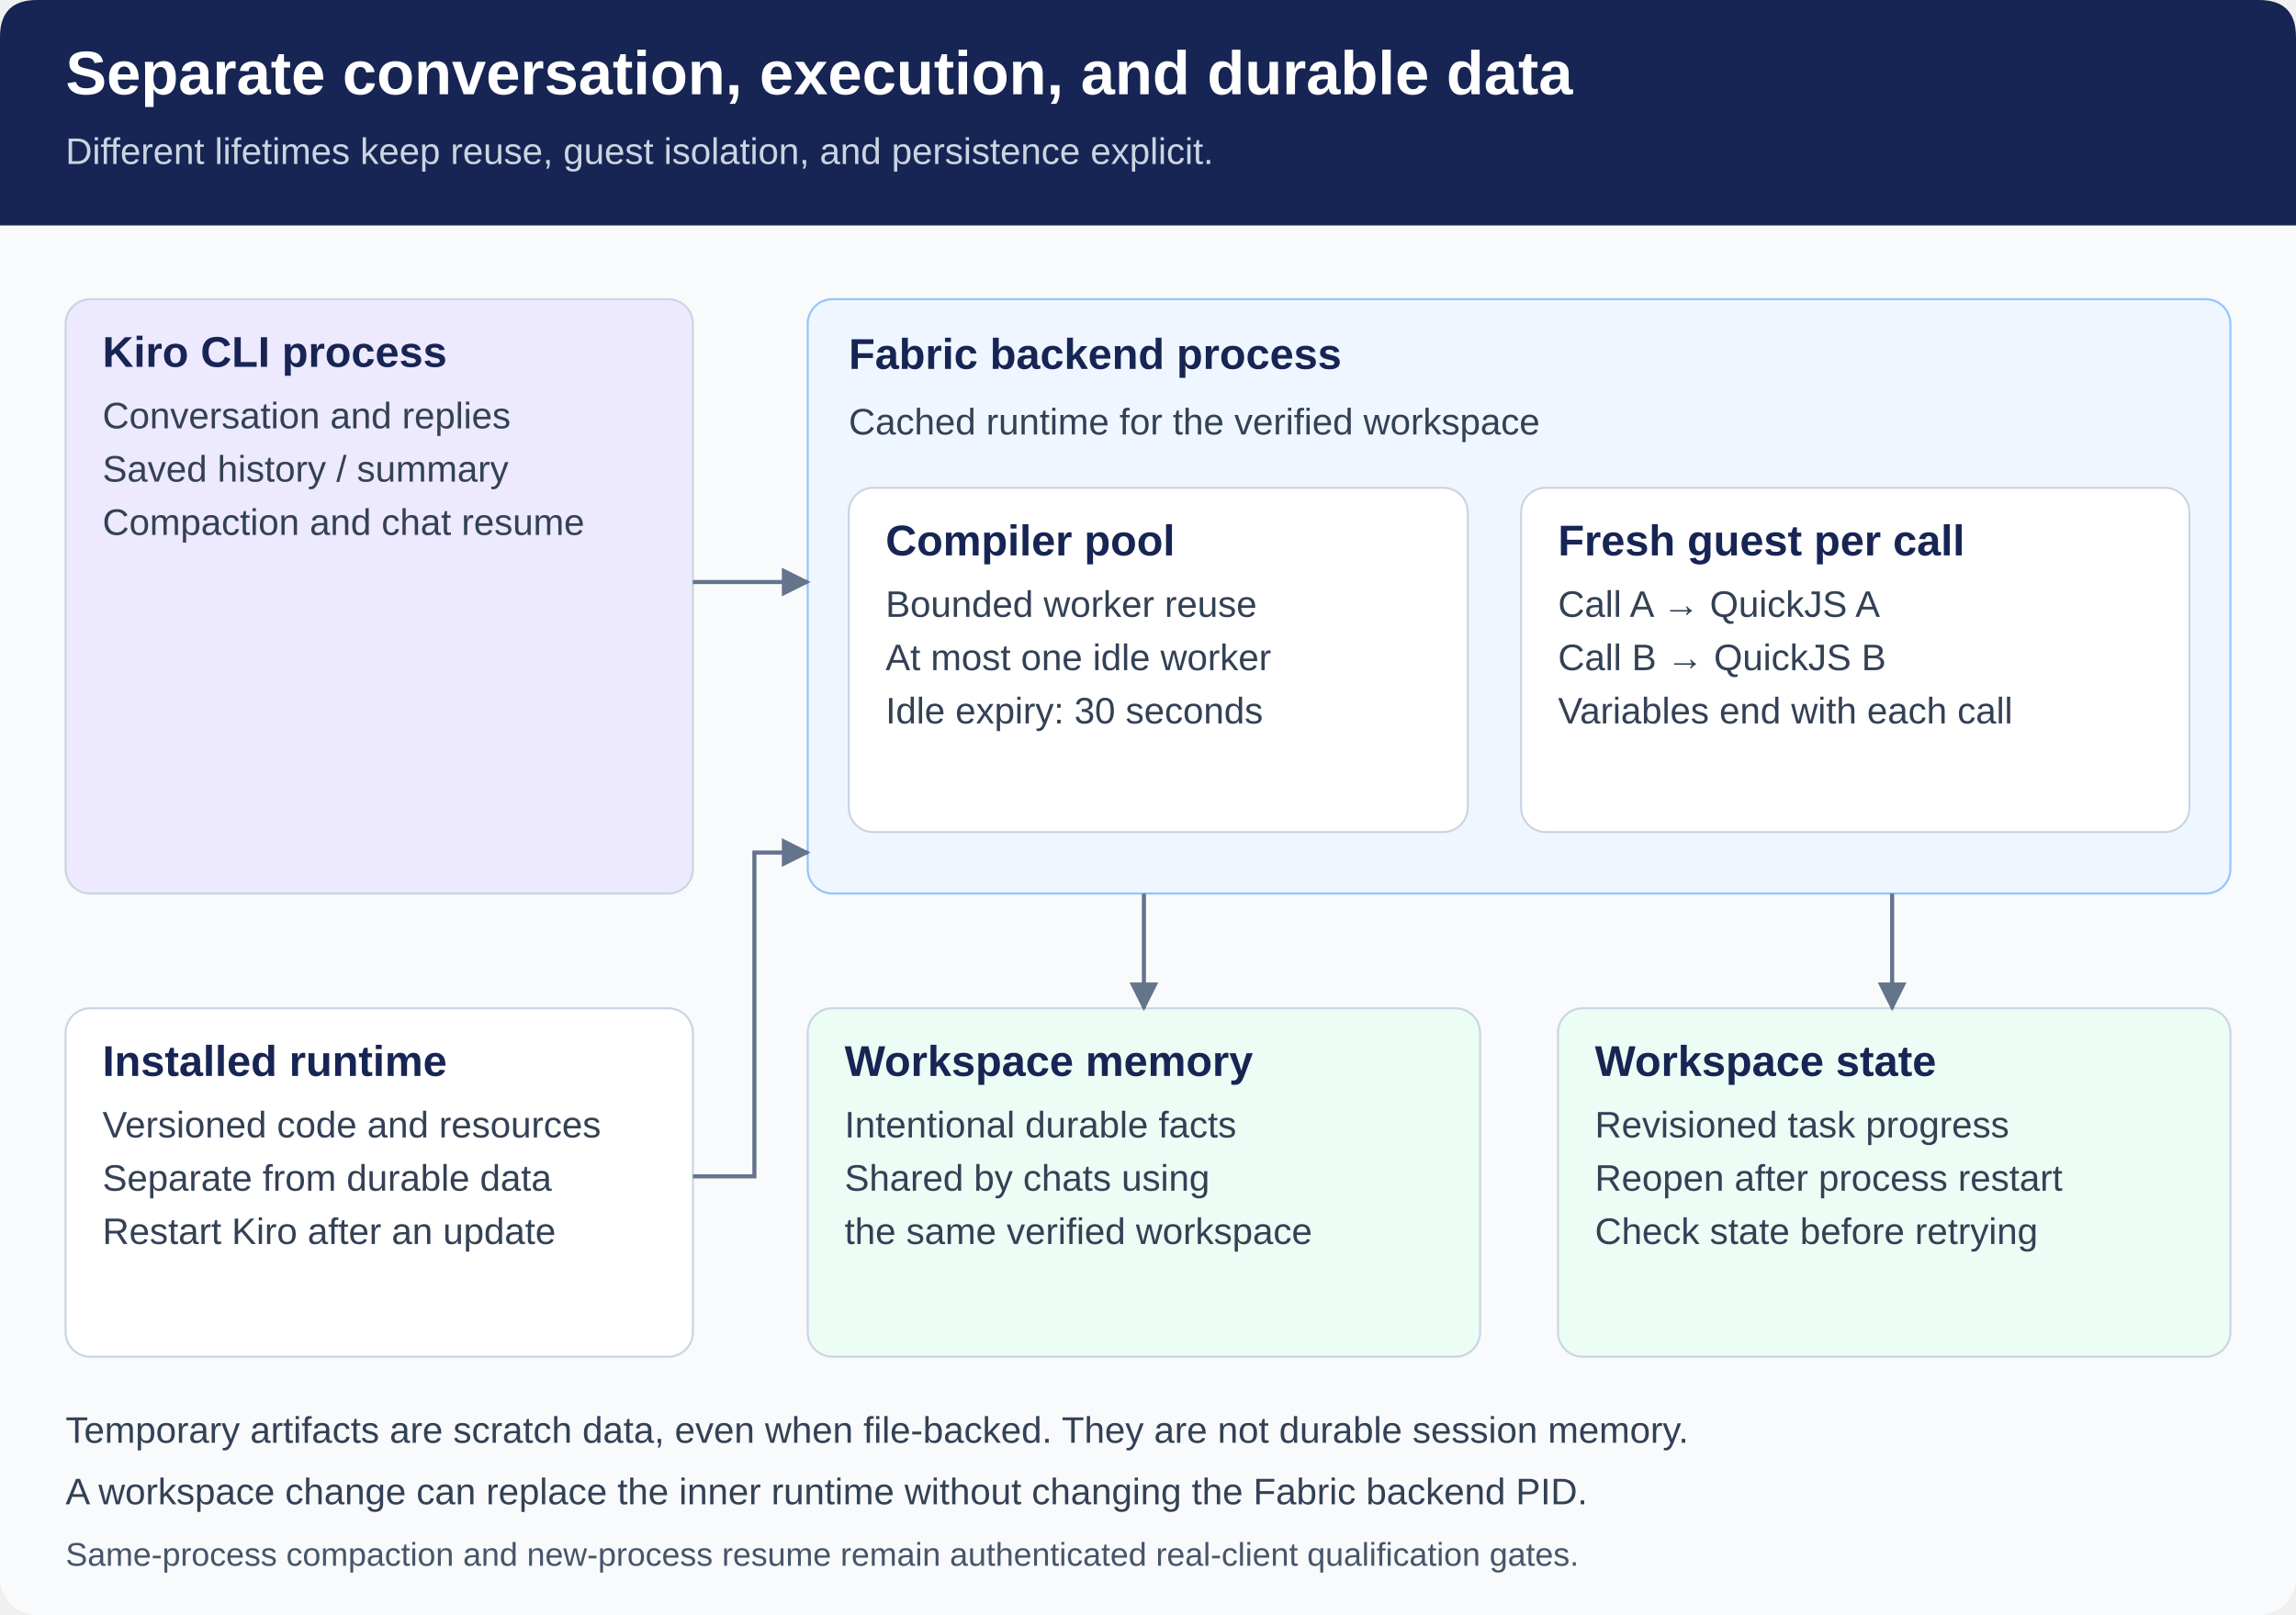
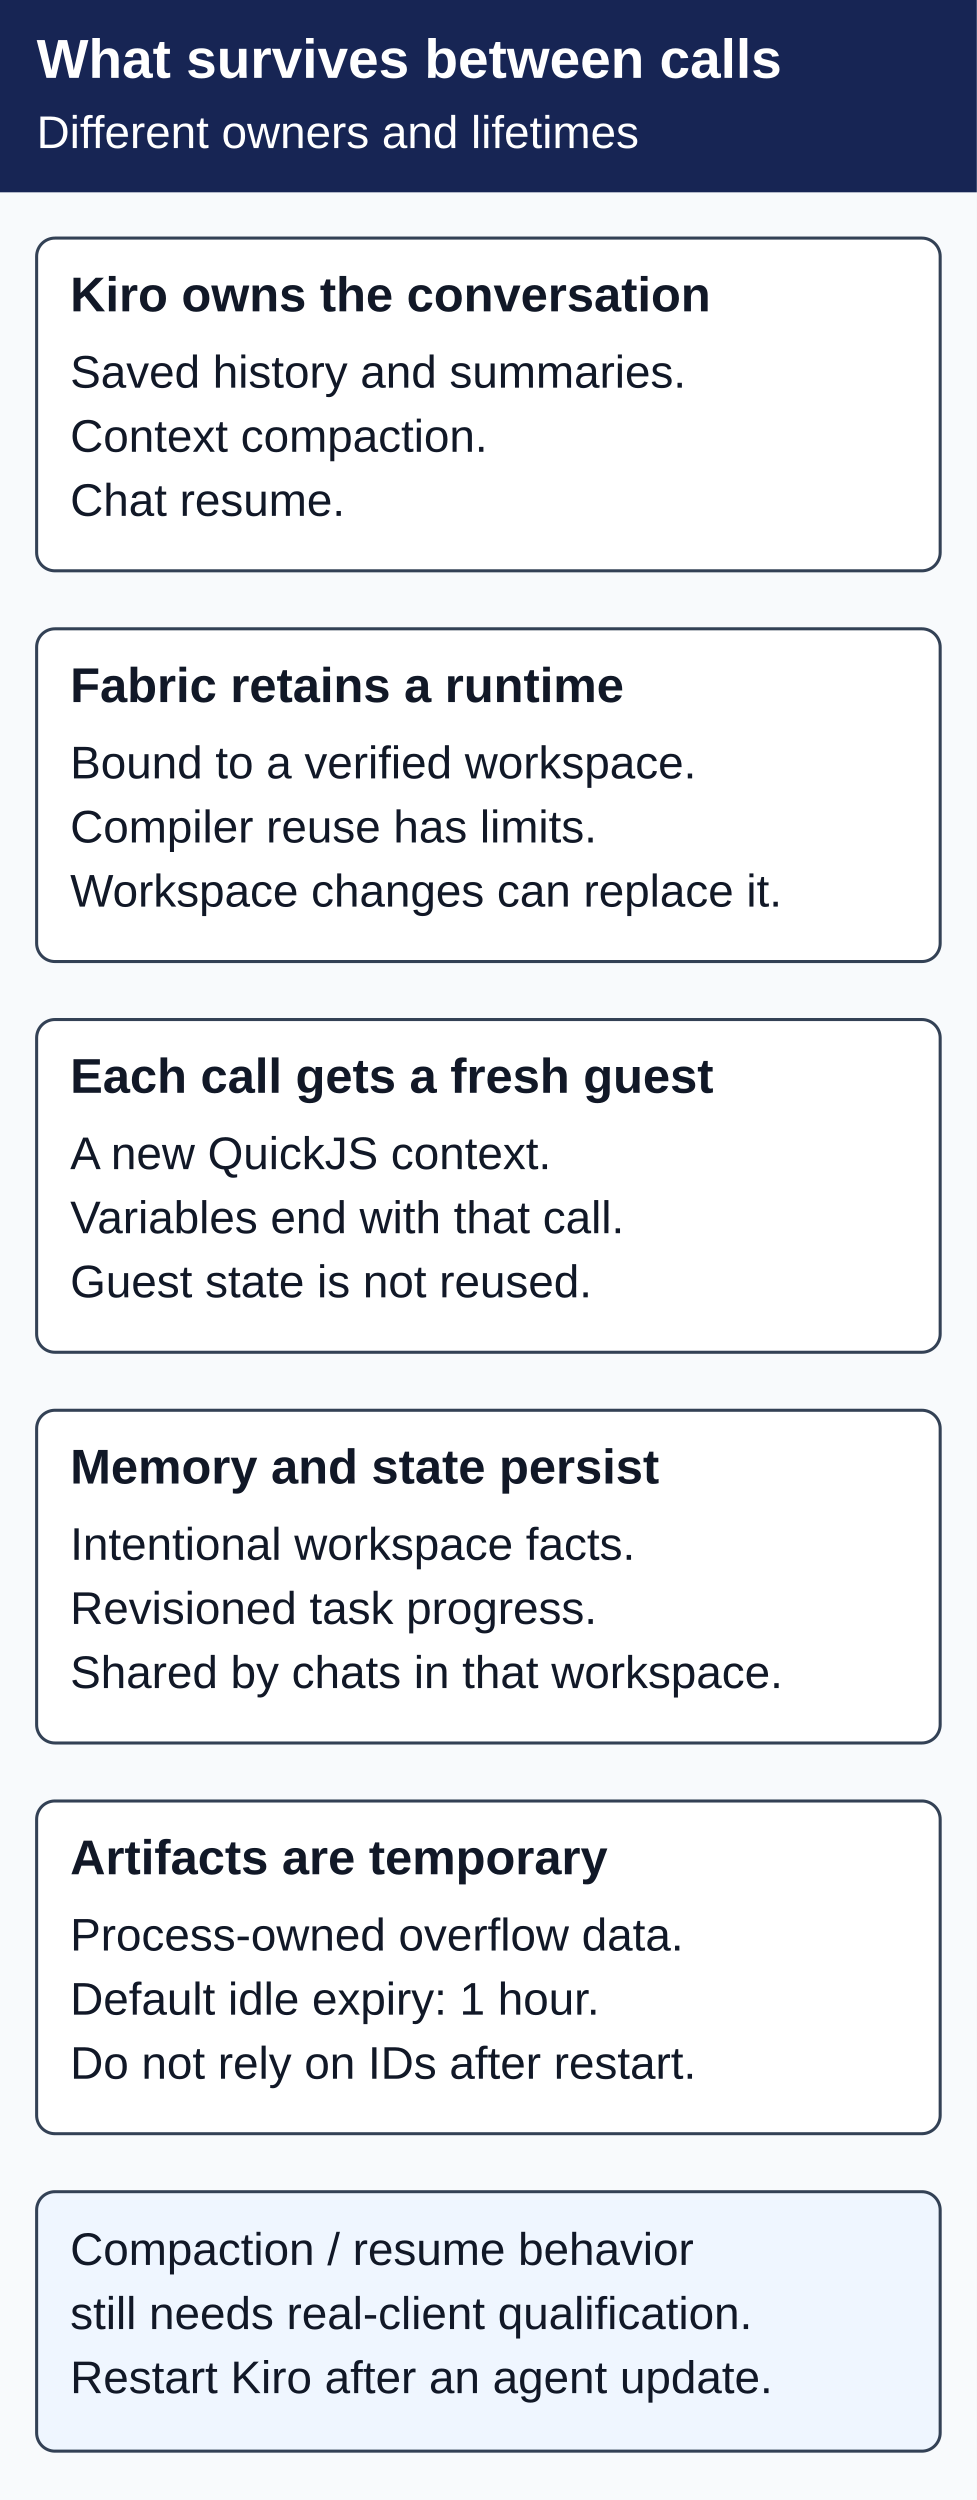
- <svg xmlns="http://www.w3.org/2000/svg" width="1120" height="788" viewBox="0 0 1120 788" role="img" aria-labelledby="title desc">
+ <svg xmlns="http://www.w3.org/2000/svg" width="640" height="1638" viewBox="0 0 640 1638" role="img" aria-labelledby="title desc">
  <defs>
-     <marker id="arrow" viewBox="0 0 10 10" refX="9" refY="5" markerWidth="7" markerHeight="7" orient="auto-start-reverse">
-       <path d="M0 0 10 5 0 10Z" fill="#64748b" />
+     <marker id="arrow" viewBox="0 0 10 10" refX="9" refY="5" markerWidth="4" markerHeight="4" orient="auto">
+       <path d="M0 0 10 5 0 10Z" fill="#334155" />
    </marker>
  </defs>
  <style>
- text{font-family:Arial,Helvetica,sans-serif;fill:#172554}
- .title{font-size:30px;font-weight:700;fill:#ffffff}
- .subtitle{font-size:18px;fill:#cbd5e1}
- .label{font-size:21px;font-weight:700}
- .body{font-size:18px;fill:#334155}
- .small{font-size:16px;fill:#475569}
- .eyebrow{font-size:15px;font-weight:700;letter-spacing:1.2px;fill:#475569}
- .line{stroke:#64748b;stroke-width:2;fill:none;marker-end:url(#arrow)}
+ text { font-family:Arial,Helvetica,sans-serif; fill:#111827; }
+ .title { font-size:36px; font-weight:700; fill:#ffffff; }
+ .subtitle { font-size:30px; fill:#ffffff; }
+ .label { font-size:32px; font-weight:700; }
+ .body { font-size:30px; }
+ .arrow { stroke:#334155; stroke-width:4; fill:none; marker-end:url(#arrow); }
</style>
-   <rect width="1120" height="788" rx="18" fill="#f8fafc" />
-   <path d="M18 0H1102Q1120 0 1120 18V110H0V18Q0 0 18 0Z" fill="#172554" />
-   <text x="32" y="46" class="title">Separate conversation, execution, and durable data</text>
-   <text x="32" y="80" class="subtitle">Different lifetimes keep reuse, guest isolation, and persistence explicit.</text>
+   <rect width="640" height="1638" fill="#f8fafc" />
+   <rect width="640" height="126" fill="#172554" />
+   <text x="24" y="51" class="title">What survives between calls</text>
+   <text x="24" y="97" class="subtitle">Different owners and lifetimes</text>
  <g data-card="true">
-     <rect x="32" y="146" width="306" height="290" rx="12" fill="#ede9fe" stroke="#cbd5e1" />
-     <text x="50" y="179" class="label">Kiro CLI process</text>
-     <text x="50" y="209" class="body">Conversation and replies</text>
-     <text x="50" y="235" class="body">Saved history / summary</text>
-     <text x="50" y="261" class="body">Compaction and chat resume</text>
-   </g>
-   <rect x="394" y="146" width="694" height="290" rx="12" fill="#eff6ff" stroke="#93c5fd" />
-   <text x="414" y="180" class="label">Fabric backend process</text>
-   <text x="414" y="212" class="body">Cached runtime for the verified workspace</text>
-   <g data-card="true">
-     <rect x="414" y="238" width="302" height="168" rx="12" fill="#ffffff" stroke="#cbd5e1" />
-     <text x="432" y="271" class="label">Compiler pool</text>
-     <text x="432" y="301" class="body">Bounded worker reuse</text>
-     <text x="432" y="327" class="body">At most one idle worker</text>
-     <text x="432" y="353" class="body">Idle expiry: 30 seconds</text>
+     <rect x="24" y="156" width="592" height="218" rx="12" fill="#ffffff" stroke="#334155" stroke-width="2" />
+     <text x="46" y="204" class="label">Kiro owns the conversation</text>
+     <text x="46" y="254" class="body">Saved history and summaries.</text>
+     <text x="46" y="296" class="body">Context compaction.</text>
+     <text x="46" y="338" class="body">Chat resume.</text>
  </g>
  <g data-card="true">
-     <rect x="742" y="238" width="326" height="168" rx="12" fill="#ffffff" stroke="#cbd5e1" />
-     <text x="760" y="271" class="label">Fresh guest per call</text>
-     <text x="760" y="301" class="body">Call A → QuickJS A</text>
-     <text x="760" y="327" class="body">Call B → QuickJS B</text>
-     <text x="760" y="353" class="body">Variables end with each call</text>
-   </g>
-   <path d="M338 284H394" class="line" />
-   <g data-card="true">
-     <rect x="32" y="492" width="306" height="170" rx="12" fill="#ffffff" stroke="#cbd5e1" />
-     <text x="50" y="525" class="label">Installed runtime</text>
-     <text x="50" y="555" class="body">Versioned code and resources</text>
-     <text x="50" y="581" class="body">Separate from durable data</text>
-     <text x="50" y="607" class="body">Restart Kiro after an update</text>
+     <rect x="24" y="412" width="592" height="218" rx="12" fill="#ffffff" stroke="#334155" stroke-width="2" />
+     <text x="46" y="460" class="label">Fabric retains a runtime</text>
+     <text x="46" y="510" class="body">Bound to a verified workspace.</text>
+     <text x="46" y="552" class="body">Compiler reuse has limits.</text>
+     <text x="46" y="594" class="body">Workspace changes can replace it.</text>
  </g>
  <g data-card="true">
-     <rect x="394" y="492" width="328" height="170" rx="12" fill="#ecfdf5" stroke="#cbd5e1" />
-     <text x="412" y="525" class="label">Workspace memory</text>
-     <text x="412" y="555" class="body">Intentional durable facts</text>
-     <text x="412" y="581" class="body">Shared by chats using</text>
-     <text x="412" y="607" class="body">the same verified workspace</text>
+     <rect x="24" y="668" width="592" height="218" rx="12" fill="#ffffff" stroke="#334155" stroke-width="2" />
+     <text x="46" y="716" class="label">Each call gets a fresh guest</text>
+     <text x="46" y="766" class="body">A new QuickJS context.</text>
+     <text x="46" y="808" class="body">Variables end with that call.</text>
+     <text x="46" y="850" class="body">Guest state is not reused.</text>
  </g>
  <g data-card="true">
-     <rect x="760" y="492" width="328" height="170" rx="12" fill="#ecfdf5" stroke="#cbd5e1" />
-     <text x="778" y="525" class="label">Workspace state</text>
-     <text x="778" y="555" class="body">Revisioned task progress</text>
-     <text x="778" y="581" class="body">Reopen after process restart</text>
-     <text x="778" y="607" class="body">Check state before retrying</text>
+     <rect x="24" y="924" width="592" height="218" rx="12" fill="#ffffff" stroke="#334155" stroke-width="2" />
+     <text x="46" y="972" class="label">Memory and state persist</text>
+     <text x="46" y="1022" class="body">Intentional workspace facts.</text>
+     <text x="46" y="1064" class="body">Revisioned task progress.</text>
+     <text x="46" y="1106" class="body">Shared by chats in that workspace.</text>
  </g>
-   <path d="M338 574H368V416H394" class="line" />
-   <path d="M558 436V492" class="line" />
-   <path d="M923 436V492" class="line" />
-   <text x="32" y="704" class="body">Temporary artifacts are scratch data, even when file-backed. They are not durable session memory.</text>
-   <text x="32" y="734" class="body">A workspace change can replace the inner runtime without changing the Fabric backend PID.</text>
-   <text x="32" y="764" class="small">Same-process compaction and new-process resume remain authenticated real-client qualification gates.</text>
+   <g data-card="true">
+     <rect x="24" y="1180" width="592" height="218" rx="12" fill="#ffffff" stroke="#334155" stroke-width="2" />
+     <text x="46" y="1228" class="label">Artifacts are temporary</text>
+     <text x="46" y="1278" class="body">Process-owned overflow data.</text>
+     <text x="46" y="1320" class="body">Default idle expiry: 1 hour.</text>
+     <text x="46" y="1362" class="body">Do not rely on IDs after restart.</text>
+   </g>
+   <g data-card="true">
+     <rect x="24" y="1436" width="592" height="170" rx="12" fill="#eff6ff" stroke="#334155" stroke-width="2" />
+     <text x="46" y="1484" class="body">Compaction / resume behavior</text>
+     <text x="46" y="1526" class="body">still needs real-client qualification.</text>
+     <text x="46" y="1568" class="body">Restart Kiro after an agent update.</text>
+   </g>
</svg>
